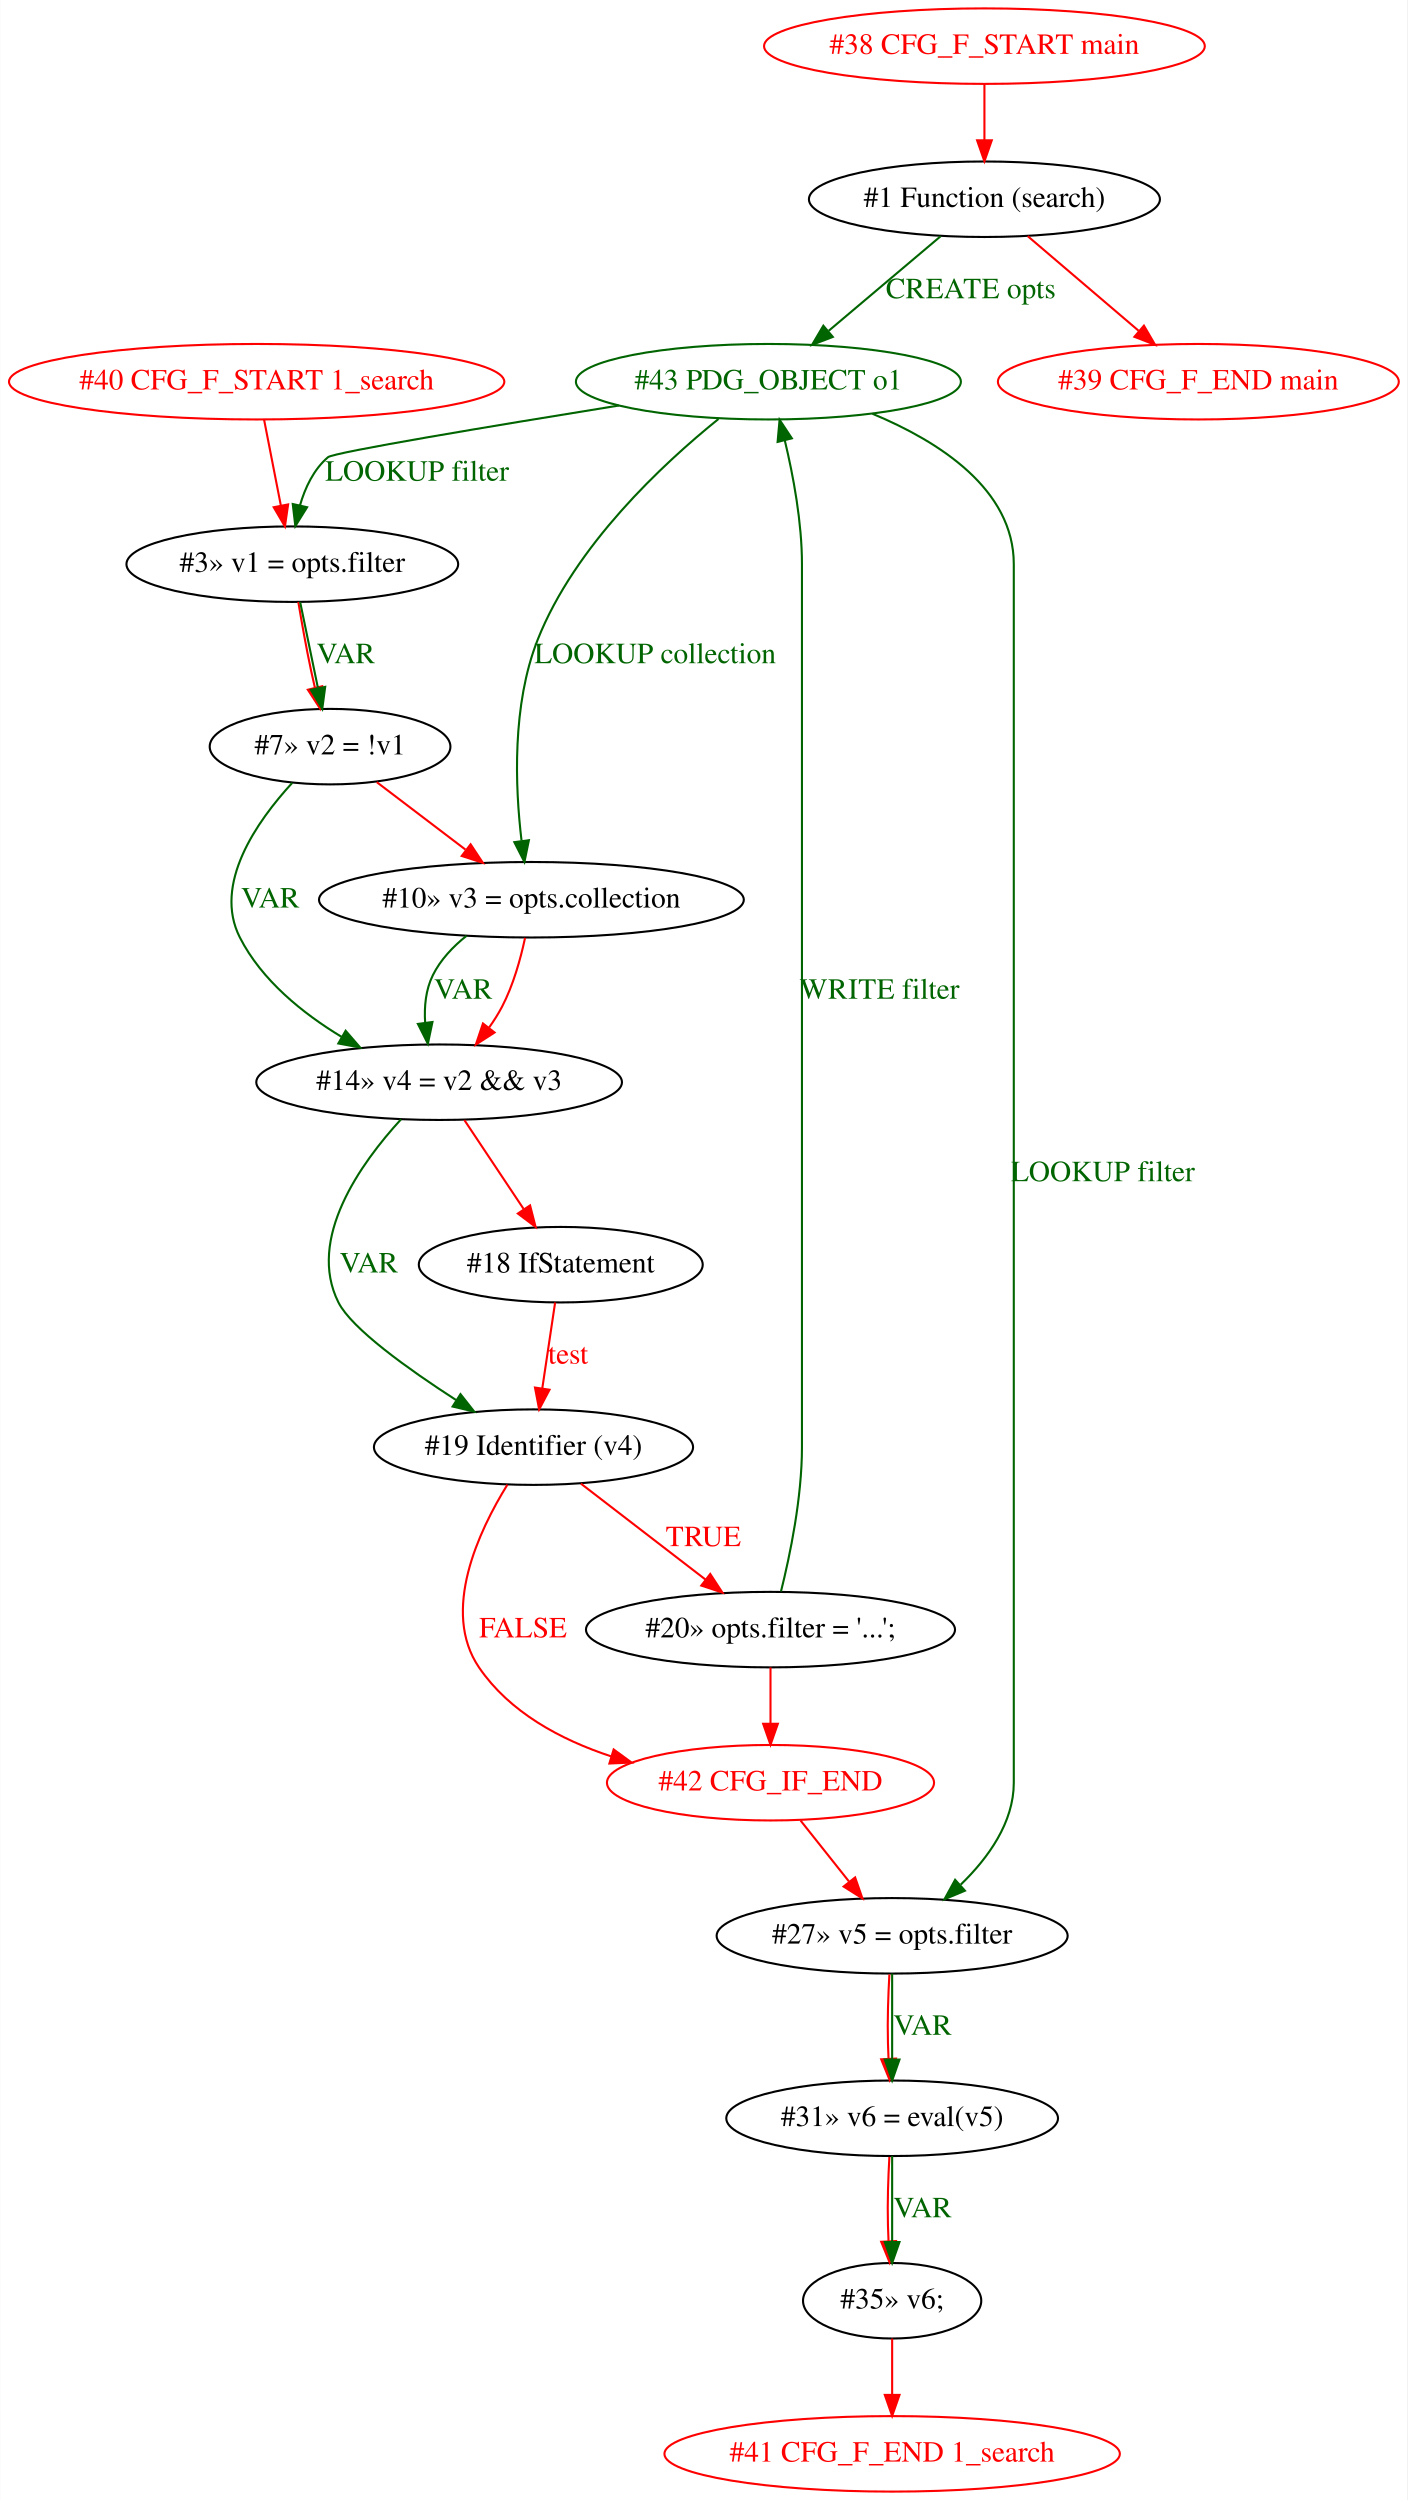
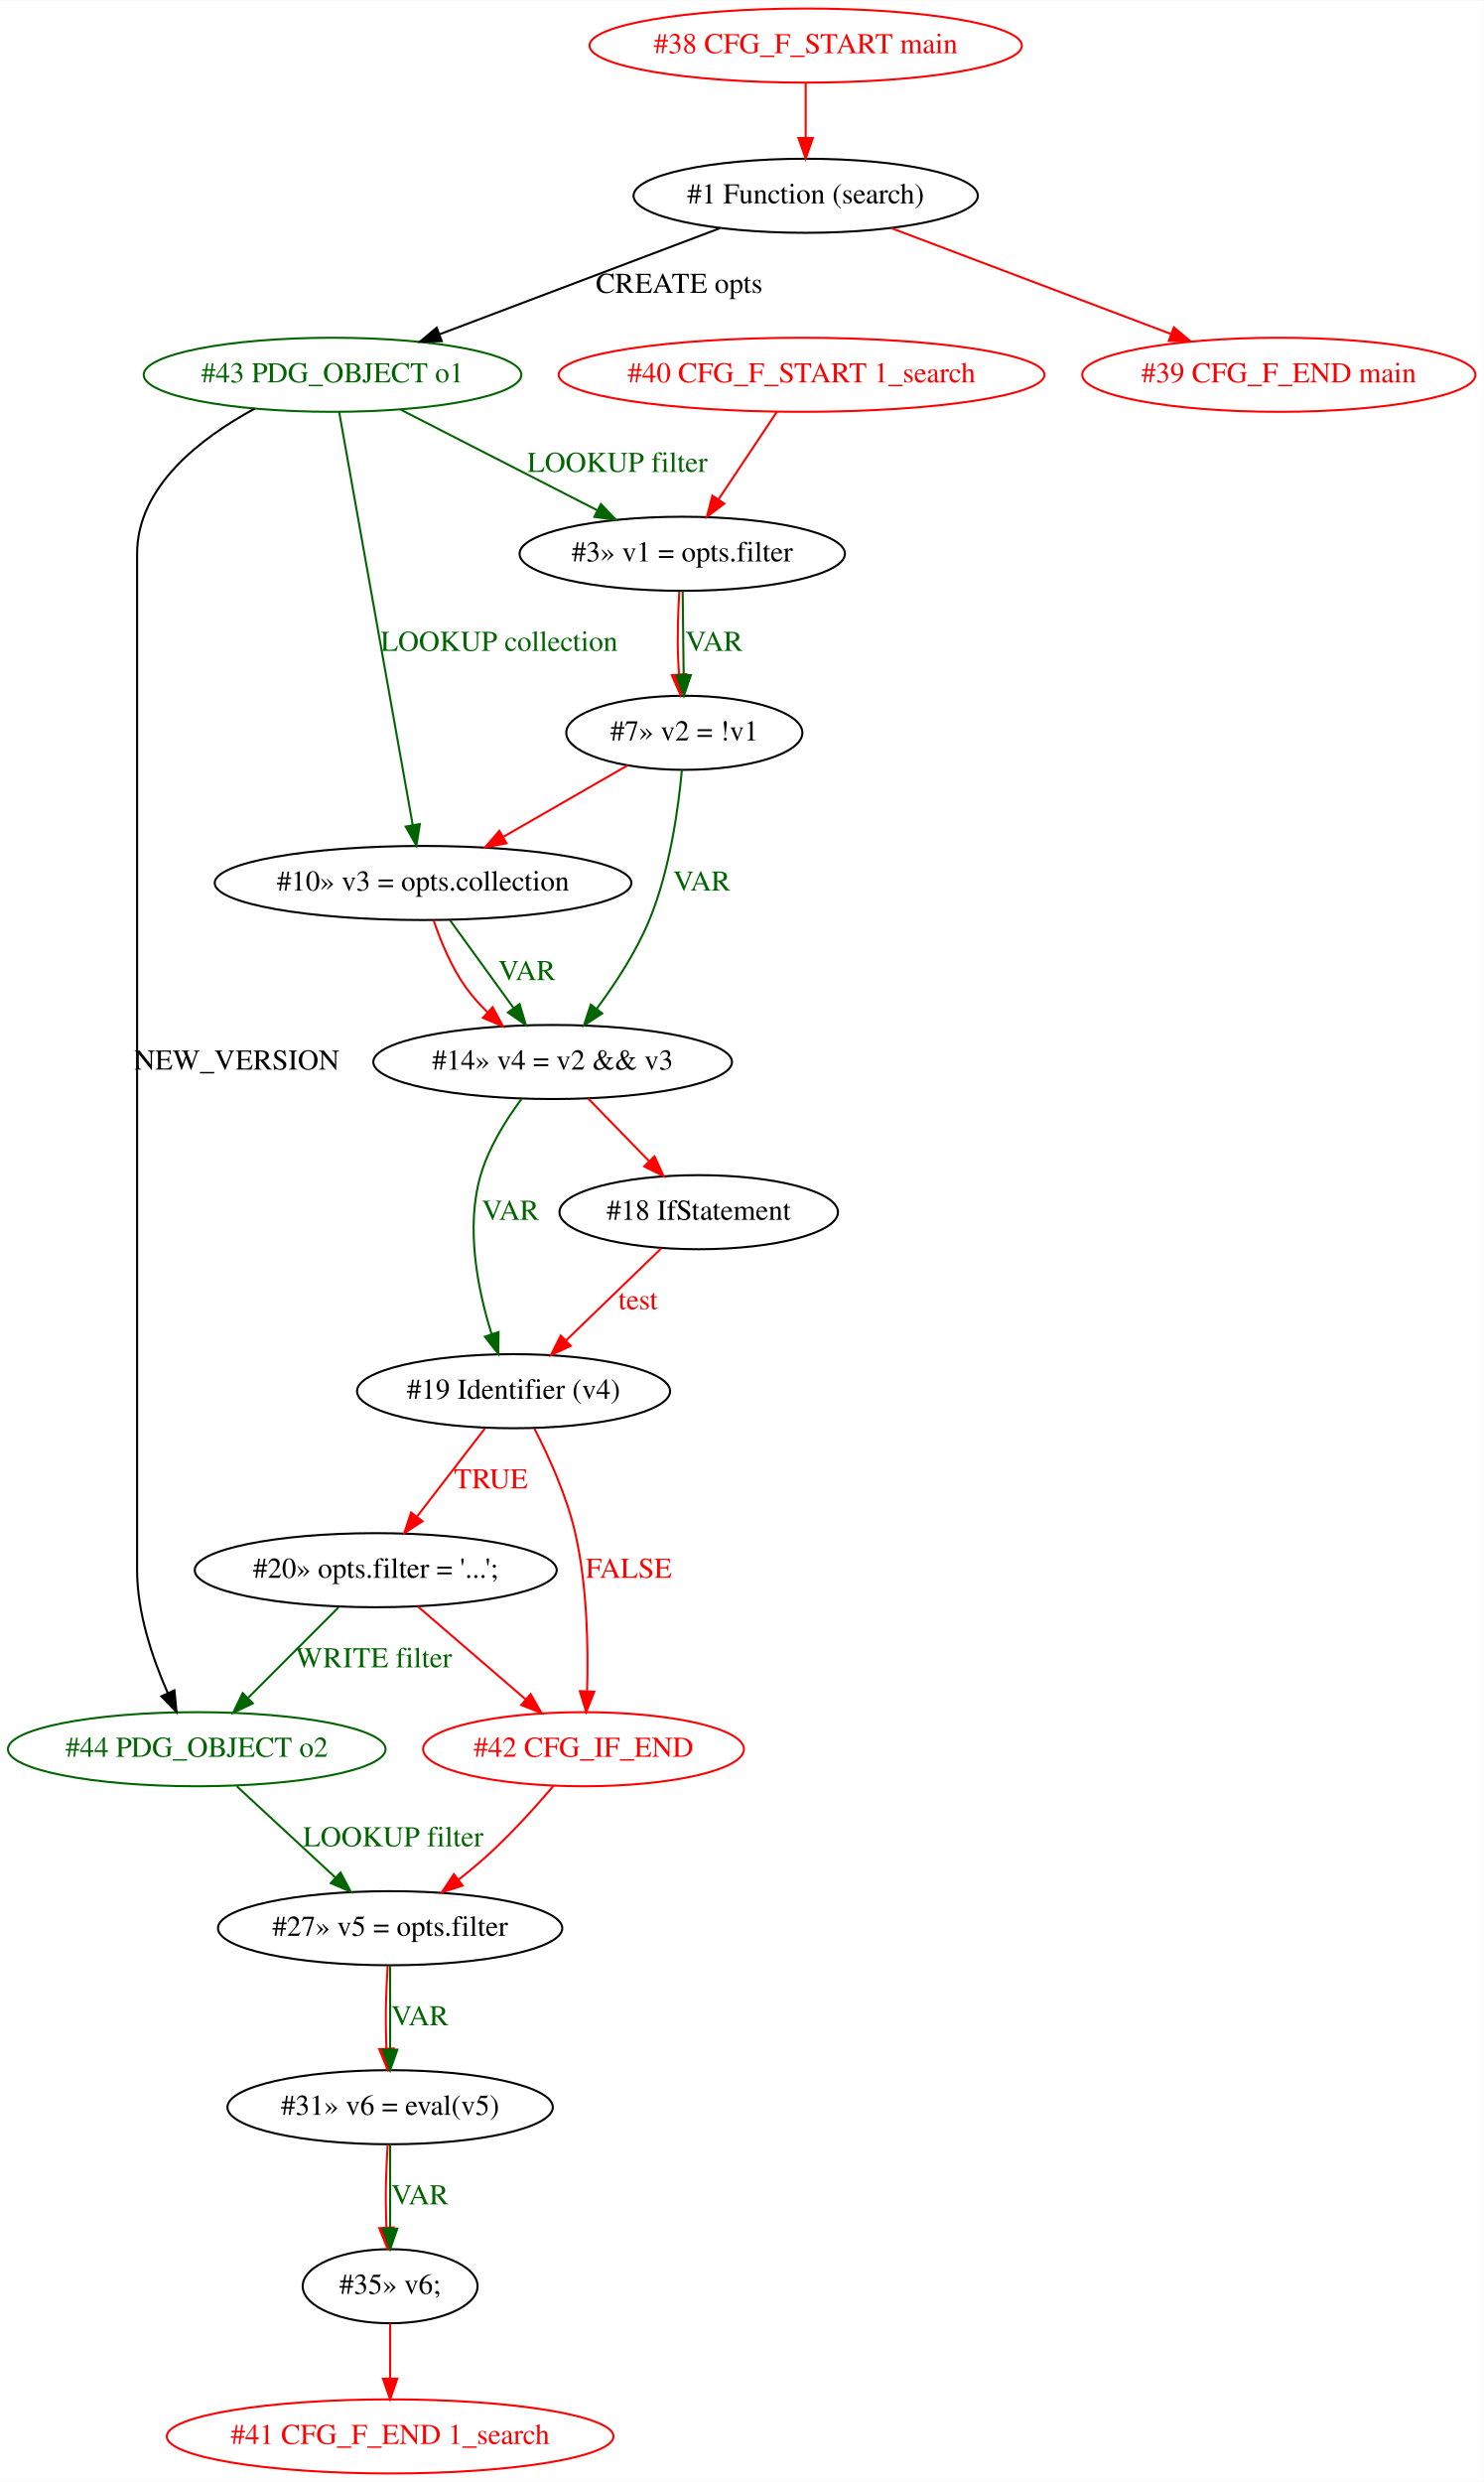
- <svg xmlns="http://www.w3.org/2000/svg" width="671pt" height="1192pt" viewBox="0.00 0.00 670.83 1192.00">
-   <g id="graph0" class="graph" transform="scale(1 1) rotate(0) translate(4 1188)">
-     <polygon fill="#ffffff" stroke="transparent" points="-4,4 -4,-1188 666.831,-1188 666.831,4 -4,4" />
+ <svg xmlns="http://www.w3.org/2000/svg" width="721pt" height="1206pt" viewBox="0.00 0.00 721.18 1206.00">
+   <g id="graph0" class="graph" transform="scale(1 1) rotate(0) translate(4 1202)">
+     <polygon fill="#ffffff" stroke="transparent" points="-4,4 -4,-1202 717.183,-1202 717.183,4 -4,4" />
    <g id="node1" class="node">
-       <ellipse fill="none" stroke="#ff0000" cx="465.289" cy="-1166" rx="105.082" ry="18" />
-       <text text-anchor="middle" x="465.289" y="-1162.3" font-family="Times,serif" font-size="14.00" fill="#ff0000">#38 CFG_F_START main</text>
+       <ellipse fill="none" stroke="#ff0000" cx="387.642" cy="-1180" rx="105.082" ry="18" />
+       <text text-anchor="middle" x="387.642" y="-1176.3" font-family="Times,serif" font-size="14.00" fill="#ff0000">#38 CFG_F_START main</text>
    </g>
    <g id="node2" class="node">
-       <ellipse fill="none" stroke="#000000" cx="465.289" cy="-1093" rx="83.685" ry="18" />
-       <text text-anchor="middle" x="465.289" y="-1089.3" font-family="Times,serif" font-size="14.00" fill="#000000">#1 Function (search)</text>
+       <ellipse fill="none" stroke="#000000" cx="387.642" cy="-1107" rx="83.685" ry="18" />
+       <text text-anchor="middle" x="387.642" y="-1103.3" font-family="Times,serif" font-size="14.00" fill="#000000">#1 Function (search)</text>
    </g>
    <g id="edge1" class="edge">
-       <path fill="none" stroke="#ff0000" d="M465.289,-1147.955C465.289,-1139.883 465.289,-1130.176 465.289,-1121.182" />
-       <polygon fill="#ff0000" stroke="#ff0000" points="468.79,-1121.09 465.289,-1111.09 461.79,-1121.09 468.79,-1121.09" />
+       <path fill="none" stroke="#ff0000" d="M387.642,-1161.955C387.642,-1153.883 387.642,-1144.176 387.642,-1135.182" />
+       <polygon fill="#ff0000" stroke="#ff0000" points="391.142,-1135.09 387.642,-1125.09 384.142,-1135.09 391.142,-1135.09" />
    </g>
    <g id="node5" class="node">
-       <ellipse fill="none" stroke="#006400" cx="362.289" cy="-1006" rx="91.784" ry="18" />
-       <text text-anchor="middle" x="362.289" y="-1002.3" font-family="Times,serif" font-size="14.00" fill="#006400">#43 PDG_OBJECT o1</text>
+       <ellipse fill="none" stroke="#006400" cx="157.642" cy="-1020" rx="91.784" ry="18" />
+       <text text-anchor="middle" x="157.642" y="-1016.3" font-family="Times,serif" font-size="14.00" fill="#006400">#43 PDG_OBJECT o1</text>
+     </g>
+     <g id="edge8" class="edge">
+       <path fill="none" stroke="#000000" d="M345.991,-1091.245C307.76,-1076.784 250.968,-1055.302 209.747,-1039.709" />
+       <polygon fill="#000000" stroke="#000000" points="210.743,-1036.344 200.151,-1036.08 208.266,-1042.891 210.743,-1036.344" />
+       <text text-anchor="middle" x="326.142" y="-1059.8" font-family="Times,serif" font-size="14.00" fill="#000000">CREATE opts</text>
+     </g>
+     <g id="node9" class="node">
+       <ellipse fill="none" stroke="#ff0000" cx="617.642" cy="-1020" rx="95.583" ry="18" />
+       <text text-anchor="middle" x="617.642" y="-1016.3" font-family="Times,serif" font-size="14.00" fill="#ff0000">#39 CFG_F_END main</text>
    </g>
    <g id="edge7" class="edge">
-       <path fill="none" stroke="#006400" d="M444.446,-1075.394C429.089,-1062.423 408.014,-1044.621 391.054,-1030.296" />
-       <polygon fill="#006400" stroke="#006400" points="393,-1027.359 383.102,-1023.58 388.483,-1032.706 393,-1027.359" />
-       <text text-anchor="middle" x="458.789" y="-1045.8" font-family="Times,serif" font-size="14.00" fill="#006400">CREATE opts</text>
+       <path fill="none" stroke="#ff0000" d="M429.293,-1091.245C467.404,-1076.829 523.96,-1055.436 565.149,-1039.856" />
+       <polygon fill="#ff0000" stroke="#ff0000" points="566.626,-1043.039 574.741,-1036.228 564.149,-1036.492 566.626,-1043.039" />
+     </g>
+     <g id="node3" class="node">
+       <ellipse fill="none" stroke="#ff0000" cx="385.642" cy="-1020" rx="118.079" ry="18" />
+       <text text-anchor="middle" x="385.642" y="-1016.3" font-family="Times,serif" font-size="14.00" fill="#ff0000">#40 CFG_F_START 1_search</text>
+     </g>
+     <g id="node4" class="node">
+       <ellipse fill="none" stroke="#000000" cx="327.642" cy="-933" rx="79.087" ry="18" />
+       <text text-anchor="middle" x="327.642" y="-929.3" font-family="Times,serif" font-size="14.00" fill="#000000">#3» v1 = opts.filter</text>
+     </g>
+     <g id="edge2" class="edge">
+       <path fill="none" stroke="#ff0000" d="M373.624,-1001.973C365.459,-989.725 354.519,-973.317 345.36,-959.577" />
+       <polygon fill="#ff0000" stroke="#ff0000" points="348.103,-957.382 339.644,-951.003 342.279,-961.265 348.103,-957.382" />
+     </g>
+     <g id="node10" class="node">
+       <ellipse fill="none" stroke="#000000" cx="328.642" cy="-846" rx="57.391" ry="18" />
+       <text text-anchor="middle" x="328.642" y="-842.3" font-family="Times,serif" font-size="14.00" fill="#000000">#7» v2 = !v1</text>
+     </g>
+     <g id="edge9" class="edge">
+       <path fill="none" stroke="#ff0000" d="M326.202,-914.586C325.626,-904.89 325.193,-892.801 325.642,-882 325.743,-879.568 325.882,-877.046 326.046,-874.517" />
+       <polygon fill="#ff0000" stroke="#ff0000" points="329.555,-874.532 326.821,-864.296 322.575,-874.003 329.555,-874.532" />
+     </g>
+     <g id="edge10" class="edge">
+       <path fill="none" stroke="#006400" d="M327.849,-914.973C327.985,-903.192 328.164,-887.561 328.318,-874.158" />
+       <polygon fill="#006400" stroke="#006400" points="331.82,-874.043 328.435,-864.003 324.82,-873.962 331.82,-874.043" />
+       <text text-anchor="middle" x="343.142" y="-885.8" font-family="Times,serif" font-size="14.00" fill="#006400">VAR</text>
+     </g>
+     <g id="edge3" class="edge">
+       <path fill="none" stroke="#006400" d="M190.823,-1003.019C218.114,-989.053 256.929,-969.188 286.25,-954.183" />
+       <polygon fill="#006400" stroke="#006400" points="288.102,-957.167 295.409,-949.495 284.913,-950.936 288.102,-957.167" />
+       <text text-anchor="middle" x="296.142" y="-972.8" font-family="Times,serif" font-size="14.00" fill="#006400">LOOKUP filter</text>
+     </g>
+     <g id="node6" class="node">
+       <ellipse fill="none" stroke="#000000" cx="201.642" cy="-773" rx="101.282" ry="18" />
+       <text text-anchor="middle" x="201.642" y="-769.3" font-family="Times,serif" font-size="14.00" fill="#000000">#10» v3 = opts.collection</text>
+     </g>
+     <g id="edge4" class="edge">
+       <path fill="none" stroke="#006400" d="M160.877,-1001.837C168.474,-959.193 187.496,-852.411 196.614,-801.225" />
+       <polygon fill="#006400" stroke="#006400" points="200.094,-801.648 198.402,-791.189 193.202,-800.42 200.094,-801.648" />
+       <text text-anchor="middle" x="238.642" y="-885.8" font-family="Times,serif" font-size="14.00" fill="#006400">LOOKUP collection</text>
+     </g>
+     <g id="node7" class="node">
+       <ellipse fill="none" stroke="#006400" cx="91.642" cy="-352" rx="91.784" ry="18" />
+       <text text-anchor="middle" x="91.642" y="-348.3" font-family="Times,serif" font-size="14.00" fill="#006400">#44 PDG_OBJECT o2</text>
+     </g>
+     <g id="edge5" class="edge">
+       <path fill="none" stroke="#000000" d="M119.822,-1003.553C93.33,-989.195 62.642,-965.54 62.642,-933 62.642,-933 62.642,-933 62.642,-439 62.642,-418.238 70.167,-396.053 77.551,-379.282" />
+       <polygon fill="#000000" stroke="#000000" points="80.784,-380.628 81.824,-370.085 74.436,-377.679 80.784,-380.628" />
+       <text text-anchor="middle" x="111.142" y="-682.3" font-family="Times,serif" font-size="14.00" fill="#000000">NEW_VERSION</text>
+     </g>
+     <g id="node11" class="node">
+       <ellipse fill="none" stroke="#000000" cx="264.642" cy="-686" rx="87.185" ry="18" />
+       <text text-anchor="middle" x="264.642" y="-682.3" font-family="Times,serif" font-size="14.00" fill="#000000">#14» v4 = v2 &amp;&amp; v3</text>
+     </g>
+     <g id="edge11" class="edge">
+       <path fill="none" stroke="#ff0000" d="M206.753,-754.947C210.207,-744.68 215.457,-731.93 222.642,-722 225.661,-717.828 229.258,-713.824 233.059,-710.101" />
+       <polygon fill="#ff0000" stroke="#ff0000" points="235.475,-712.634 240.519,-703.317 230.766,-707.455 235.475,-712.634" />
+     </g>
+     <g id="edge12" class="edge">
+       <path fill="none" stroke="#006400" d="M214.696,-754.973C223.649,-742.609 235.674,-726.004 245.68,-712.185" />
+       <polygon fill="#006400" stroke="#006400" points="248.575,-714.156 251.605,-704.003 242.905,-710.05 248.575,-714.156" />
+       <text text-anchor="middle" x="252.142" y="-725.8" font-family="Times,serif" font-size="14.00" fill="#006400">VAR</text>
    </g>
    <g id="node8" class="node">
-       <ellipse fill="none" stroke="#ff0000" cx="567.289" cy="-1006" rx="95.583" ry="18" />
-       <text text-anchor="middle" x="567.289" y="-1002.3" font-family="Times,serif" font-size="14.00" fill="#ff0000">#39 CFG_F_END main</text>
+       <ellipse fill="none" stroke="#000000" cx="185.642" cy="-265" rx="83.685" ry="18" />
+       <text text-anchor="middle" x="185.642" y="-261.3" font-family="Times,serif" font-size="14.00" fill="#000000">#27» v5 = opts.filter</text>
    </g>
    <g id="edge6" class="edge">
-       <path fill="none" stroke="#ff0000" d="M485.931,-1075.394C501.139,-1062.423 522.009,-1044.621 538.804,-1030.296" />
-       <polygon fill="#ff0000" stroke="#ff0000" points="541.342,-1032.732 546.679,-1023.58 536.799,-1027.406 541.342,-1032.732" />
-     </g>
-     <g id="node3" class="node">
-       <ellipse fill="none" stroke="#ff0000" cx="118.29" cy="-1006" rx="118.079" ry="18" />
-       <text text-anchor="middle" x="118.29" y="-1002.3" font-family="Times,serif" font-size="14.00" fill="#ff0000">#40 CFG_F_START 1_search</text>
-     </g>
-     <g id="node4" class="node">
-       <ellipse fill="none" stroke="#000000" cx="135.29" cy="-919" rx="79.087" ry="18" />
-       <text text-anchor="middle" x="135.29" y="-915.3" font-family="Times,serif" font-size="14.00" fill="#000000">#3» v1 = opts.filter</text>
-     </g>
-     <g id="edge2" class="edge">
-       <path fill="none" stroke="#ff0000" d="M121.812,-987.973C124.114,-976.192 127.168,-960.561 129.787,-947.158" />
-       <polygon fill="#ff0000" stroke="#ff0000" points="133.289,-947.489 131.772,-937.003 126.419,-946.146 133.289,-947.489" />
-     </g>
-     <g id="node9" class="node">
-       <ellipse fill="none" stroke="#000000" cx="153.29" cy="-832" rx="57.391" ry="18" />
-       <text text-anchor="middle" x="153.29" y="-828.3" font-family="Times,serif" font-size="14.00" fill="#000000">#7» v2 = !v1</text>
-     </g>
-     <g id="edge8" class="edge">
-       <path fill="none" stroke="#ff0000" d="M138.148,-901.002C139.783,-891.211 141.967,-878.904 144.29,-868 144.83,-865.464 145.422,-862.835 146.038,-860.206" />
-       <polygon fill="#ff0000" stroke="#ff0000" points="149.495,-860.801 148.461,-850.256 142.694,-859.144 149.495,-860.801" />
-     </g>
-     <g id="edge9" class="edge">
-       <path fill="none" stroke="#006400" d="M139.019,-900.973C141.457,-889.192 144.691,-873.561 147.464,-860.158" />
-       <polygon fill="#006400" stroke="#006400" points="150.966,-860.505 149.565,-850.003 144.111,-859.087 150.966,-860.505" />
-       <text text-anchor="middle" x="160.79" y="-871.8" font-family="Times,serif" font-size="14.00" fill="#006400">VAR</text>
-     </g>
-     <g id="edge3" class="edge">
-       <path fill="none" stroke="#006400" d="M290.999,-994.654C231.173,-984.998 155.004,-972.33 152.29,-970 145.469,-964.145 141.375,-955.476 138.92,-946.941" />
-       <polygon fill="#006400" stroke="#006400" points="142.33,-946.15 136.727,-937.158 135.499,-947.681 142.33,-946.15" />
-       <text text-anchor="middle" x="194.79" y="-958.8" font-family="Times,serif" font-size="14.00" fill="#006400">LOOKUP filter</text>
-     </g>
-     <g id="node6" class="node">
-       <ellipse fill="none" stroke="#000000" cx="249.29" cy="-759" rx="101.282" ry="18" />
-       <text text-anchor="middle" x="249.29" y="-755.3" font-family="Times,serif" font-size="14.00" fill="#000000">#10» v3 = opts.collection</text>
-     </g>
-     <g id="edge4" class="edge">
-       <path fill="none" stroke="#006400" d="M338.511,-988.253C311.841,-966.737 270.004,-927.75 252.29,-883 240.014,-851.99 241.494,-813.117 244.578,-787.244" />
-       <polygon fill="#006400" stroke="#006400" points="248.09,-787.392 245.962,-777.013 241.153,-786.453 248.09,-787.392" />
-       <text text-anchor="middle" x="308.289" y="-871.8" font-family="Times,serif" font-size="14.00" fill="#006400">LOOKUP collection</text>
-     </g>
-     <g id="node7" class="node">
-       <ellipse fill="none" stroke="#000000" cx="421.289" cy="-265" rx="83.685" ry="18" />
-       <text text-anchor="middle" x="421.289" y="-261.3" font-family="Times,serif" font-size="14.00" fill="#000000">#27» v5 = opts.filter</text>
-     </g>
-     <g id="edge5" class="edge">
-       <path fill="none" stroke="#006400" d="M411.908,-990.711C443.796,-977.458 479.289,-954.691 479.289,-919 479.289,-919 479.289,-919 479.289,-338 479.289,-319.056 467.168,-302.177 454.008,-289.433" />
-       <polygon fill="#006400" stroke="#006400" points="455.997,-286.514 446.223,-282.423 451.313,-291.716 455.997,-286.514" />
-       <text text-anchor="middle" x="521.789" y="-624.8" font-family="Times,serif" font-size="14.00" fill="#006400">LOOKUP filter</text>
-     </g>
-     <g id="node10" class="node">
-       <ellipse fill="none" stroke="#000000" cx="205.29" cy="-672" rx="87.185" ry="18" />
-       <text text-anchor="middle" x="205.29" y="-668.3" font-family="Times,serif" font-size="14.00" fill="#000000">#14» v4 = v2 &amp;&amp; v3</text>
-     </g>
-     <g id="edge10" class="edge">
-       <path fill="none" stroke="#ff0000" d="M246.269,-740.836C244.121,-730.769 240.645,-718.255 235.29,-708 233.529,-704.629 231.411,-701.288 229.124,-698.08" />
-       <polygon fill="#ff0000" stroke="#ff0000" points="231.713,-695.707 222.81,-689.964 226.188,-700.006 231.713,-695.707" />
-     </g>
-     <g id="edge11" class="edge">
-       <path fill="none" stroke="#006400" d="M218.352,-741.804C211.884,-736.654 205.929,-730.373 202.29,-723 198.888,-716.111 198.132,-708.044 198.621,-700.386" />
-       <polygon fill="#006400" stroke="#006400" points="202.108,-700.713 199.927,-690.345 195.166,-699.81 202.108,-700.713" />
-       <text text-anchor="middle" x="216.79" y="-711.8" font-family="Times,serif" font-size="14.00" fill="#006400">VAR</text>
-     </g>
-     <g id="node11" class="node">
-       <ellipse fill="none" stroke="#000000" cx="421.289" cy="-178" rx="79.087" ry="18" />
-       <text text-anchor="middle" x="421.289" y="-174.3" font-family="Times,serif" font-size="14.00" fill="#000000">#31» v6 = eval(v5)</text>
-     </g>
-     <g id="edge12" class="edge">
-       <path fill="none" stroke="#ff0000" d="M419.973,-246.591C419.43,-236.895 418.99,-224.806 419.289,-214 419.357,-211.571 419.45,-209.052 419.559,-206.524" />
-       <polygon fill="#ff0000" stroke="#ff0000" points="423.066,-206.47 420.075,-196.306 416.075,-206.117 423.066,-206.47" />
+       <path fill="none" stroke="#006400" d="M111.119,-333.974C124.948,-321.174 143.687,-303.831 158.914,-289.738" />
+       <polygon fill="#006400" stroke="#006400" points="161.55,-292.067 166.512,-282.706 156.795,-286.93 161.55,-292.067" />
+       <text text-anchor="middle" x="187.142" y="-304.8" font-family="Times,serif" font-size="14.00" fill="#006400">LOOKUP filter</text>
+     </g>
+     <g id="node12" class="node">
+       <ellipse fill="none" stroke="#000000" cx="185.642" cy="-178" rx="79.087" ry="18" />
+       <text text-anchor="middle" x="185.642" y="-174.3" font-family="Times,serif" font-size="14.00" fill="#000000">#31» v6 = eval(v5)</text>
    </g>
    <g id="edge13" class="edge">
-       <path fill="none" stroke="#006400" d="M421.289,-246.974C421.289,-235.192 421.289,-219.561 421.289,-206.158" />
-       <polygon fill="#006400" stroke="#006400" points="424.79,-206.003 421.289,-196.003 417.79,-206.003 424.79,-206.003" />
-       <text text-anchor="middle" x="435.789" y="-217.8" font-family="Times,serif" font-size="14.00" fill="#006400">VAR</text>
+       <path fill="none" stroke="#ff0000" d="M184.428,-246.694C184.105,-241.025 183.802,-234.757 183.642,-229 183.44,-221.74 183.573,-213.9 183.846,-206.596" />
+       <polygon fill="#ff0000" stroke="#ff0000" points="187.352,-206.563 184.325,-196.409 180.359,-206.234 187.352,-206.563" />
    </g>
    <g id="edge14" class="edge">
-       <path fill="none" stroke="#ff0000" d="M175.555,-815.069C188.123,-805.512 204.034,-793.413 217.855,-782.903" />
-       <polygon fill="#ff0000" stroke="#ff0000" points="220.301,-785.441 226.142,-776.601 216.064,-779.868 220.301,-785.441" />
+       <path fill="none" stroke="#006400" d="M185.642,-246.974C185.642,-235.192 185.642,-219.561 185.642,-206.158" />
+       <polygon fill="#006400" stroke="#006400" points="189.142,-206.003 185.642,-196.003 182.142,-206.003 189.142,-206.003" />
+       <text text-anchor="middle" x="200.142" y="-217.8" font-family="Times,serif" font-size="14.00" fill="#006400">VAR</text>
    </g>
    <g id="edge15" class="edge">
-       <path fill="none" stroke="#006400" d="M135.268,-814.744C118.326,-796.33 97.357,-766.377 110.29,-741 120.677,-720.617 140.214,-704.845 158.883,-693.558" />
-       <polygon fill="#006400" stroke="#006400" points="160.713,-696.543 167.647,-688.533 157.231,-690.471 160.713,-696.543" />
-       <text text-anchor="middle" x="124.79" y="-755.3" font-family="Times,serif" font-size="14.00" fill="#006400">VAR</text>
-     </g>
-     <g id="node12" class="node">
-       <ellipse fill="none" stroke="#000000" cx="263.289" cy="-585" rx="67.688" ry="18" />
-       <text text-anchor="middle" x="263.289" y="-581.3" font-family="Times,serif" font-size="14.00" fill="#000000">#18 IfStatement</text>
+       <path fill="none" stroke="#ff0000" d="M301.085,-830.16C283.371,-819.978 260.093,-806.598 240.513,-795.343" />
+       <polygon fill="#ff0000" stroke="#ff0000" points="242.224,-792.289 231.81,-790.341 238.735,-798.358 242.224,-792.289" />
    </g>
    <g id="edge16" class="edge">
-       <path fill="none" stroke="#ff0000" d="M217.307,-653.973C225.473,-641.725 236.412,-625.317 245.572,-611.577" />
-       <polygon fill="#ff0000" stroke="#ff0000" points="248.652,-613.265 251.287,-603.003 242.828,-609.382 248.652,-613.265" />
+       <path fill="none" stroke="#006400" d="M327.466,-827.938C325.742,-809.116 321.573,-779.068 311.642,-755 305.308,-739.65 295.231,-724.221 286.029,-711.857" />
+       <polygon fill="#006400" stroke="#006400" points="288.725,-709.62 279.855,-703.825 283.175,-713.886 288.725,-709.62" />
+       <text text-anchor="middle" x="337.142" y="-769.3" font-family="Times,serif" font-size="14.00" fill="#006400">VAR</text>
    </g>
    <g id="node13" class="node">
-       <ellipse fill="none" stroke="#000000" cx="250.29" cy="-498" rx="76.087" ry="18" />
-       <text text-anchor="middle" x="250.29" y="-494.3" font-family="Times,serif" font-size="14.00" fill="#000000">#19 Identifier (v4)</text>
+       <ellipse fill="none" stroke="#000000" cx="335.642" cy="-613" rx="67.688" ry="18" />
+       <text text-anchor="middle" x="335.642" y="-609.3" font-family="Times,serif" font-size="14.00" fill="#000000">#18 IfStatement</text>
    </g>
    <g id="edge17" class="edge">
-       <path fill="none" stroke="#006400" d="M187.15,-654.346C167.858,-633.326 142.062,-597.258 157.29,-567 163.54,-554.579 190.189,-535.435 213.367,-520.46" />
-       <polygon fill="#006400" stroke="#006400" points="215.473,-523.269 222.031,-514.948 211.715,-517.363 215.473,-523.269" />
-       <text text-anchor="middle" x="171.79" y="-581.3" font-family="Times,serif" font-size="14.00" fill="#006400">VAR</text>
+       <path fill="none" stroke="#ff0000" d="M281.829,-668.329C290.724,-659.183 301.733,-647.865 311.47,-637.853" />
+       <polygon fill="#ff0000" stroke="#ff0000" points="314.15,-640.117 318.613,-630.509 309.132,-635.237 314.15,-640.117" />
    </g>
    <g id="node14" class="node">
-       <ellipse fill="none" stroke="#000000" cx="421.289" cy="-91" rx="42.494" ry="18" />
-       <text text-anchor="middle" x="421.289" y="-87.3" font-family="Times,serif" font-size="14.00" fill="#000000">#35» v6;</text>
+       <ellipse fill="none" stroke="#000000" cx="245.642" cy="-526" rx="76.087" ry="18" />
+       <text text-anchor="middle" x="245.642" y="-522.3" font-family="Times,serif" font-size="14.00" fill="#000000">#19 Identifier (v4)</text>
    </g>
    <g id="edge18" class="edge">
-       <path fill="none" stroke="#ff0000" d="M419.973,-159.591C419.43,-149.895 418.99,-137.806 419.289,-127 419.357,-124.571 419.45,-122.052 419.559,-119.524" />
-       <polygon fill="#ff0000" stroke="#ff0000" points="423.066,-119.47 420.075,-109.306 416.075,-119.117 423.066,-119.47" />
+       <path fill="none" stroke="#006400" d="M249.452,-667.959C241.9,-657.8 233.566,-644.475 229.642,-631 222.199,-605.439 228.24,-575.314 234.923,-553.901" />
+       <polygon fill="#006400" stroke="#006400" points="238.333,-554.742 238.2,-544.148 231.697,-552.513 238.333,-554.742" />
+       <text text-anchor="middle" x="244.142" y="-609.3" font-family="Times,serif" font-size="14.00" fill="#006400">VAR</text>
+     </g>
+     <g id="node15" class="node">
+       <ellipse fill="none" stroke="#000000" cx="185.642" cy="-91" rx="42.494" ry="18" />
+       <text text-anchor="middle" x="185.642" y="-87.3" font-family="Times,serif" font-size="14.00" fill="#000000">#35» v6;</text>
    </g>
    <g id="edge19" class="edge">
-       <path fill="none" stroke="#006400" d="M421.289,-159.974C421.289,-148.192 421.289,-132.561 421.289,-119.158" />
-       <polygon fill="#006400" stroke="#006400" points="424.79,-119.003 421.289,-109.003 417.79,-119.003 424.79,-119.003" />
-       <text text-anchor="middle" x="435.789" y="-130.8" font-family="Times,serif" font-size="14.00" fill="#006400">VAR</text>
+       <path fill="none" stroke="#ff0000" d="M184.428,-159.694C184.105,-154.025 183.802,-147.757 183.642,-142 183.44,-134.74 183.573,-126.9 183.846,-119.596" />
+       <polygon fill="#ff0000" stroke="#ff0000" points="187.352,-119.563 184.325,-109.409 180.359,-119.234 187.352,-119.563" />
    </g>
    <g id="edge20" class="edge">
-       <path fill="none" stroke="#ff0000" d="M260.596,-566.973C258.835,-555.192 256.5,-539.561 254.497,-526.158" />
-       <polygon fill="#ff0000" stroke="#ff0000" points="257.919,-525.376 252.98,-516.003 250.996,-526.411 257.919,-525.376" />
-       <text text-anchor="middle" x="266.789" y="-537.8" font-family="Times,serif" font-size="14.00" fill="#ff0000">test</text>
-     </g>
-     <g id="node15" class="node">
-       <ellipse fill="none" stroke="#000000" cx="363.289" cy="-411" rx="87.985" ry="18" />
-       <text text-anchor="middle" x="363.289" y="-407.3" font-family="Times,serif" font-size="14.00" fill="#000000">#20» opts.filter = '...';</text>
+       <path fill="none" stroke="#006400" d="M185.642,-159.974C185.642,-148.192 185.642,-132.561 185.642,-119.158" />
+       <polygon fill="#006400" stroke="#006400" points="189.142,-119.003 185.642,-109.003 182.142,-119.003 189.142,-119.003" />
+       <text text-anchor="middle" x="200.142" y="-130.8" font-family="Times,serif" font-size="14.00" fill="#006400">VAR</text>
    </g>
    <g id="edge21" class="edge">
-       <path fill="none" stroke="#ff0000" d="M272.885,-480.603C289.941,-467.472 313.538,-449.305 332.347,-434.823" />
-       <polygon fill="#ff0000" stroke="#ff0000" points="334.557,-437.538 340.346,-428.665 330.287,-431.992 334.557,-437.538" />
-       <text text-anchor="middle" x="331.289" y="-450.8" font-family="Times,serif" font-size="14.00" fill="#ff0000">TRUE</text>
+       <path fill="none" stroke="#ff0000" d="M317.429,-595.394C304.132,-582.541 285.929,-564.945 271.181,-550.688" />
+       <polygon fill="#ff0000" stroke="#ff0000" points="273.45,-548.013 263.828,-543.58 268.585,-553.046 273.45,-548.013" />
+       <text text-anchor="middle" x="306.142" y="-565.8" font-family="Times,serif" font-size="14.00" fill="#ff0000">test</text>
    </g>
    <g id="node16" class="node">
-       <ellipse fill="none" stroke="#ff0000" cx="363.289" cy="-338" rx="77.986" ry="18" />
-       <text text-anchor="middle" x="363.289" y="-334.3" font-family="Times,serif" font-size="14.00" fill="#ff0000">#42 CFG_IF_END</text>
+       <ellipse fill="none" stroke="#000000" cx="178.642" cy="-439" rx="87.985" ry="18" />
+       <text text-anchor="middle" x="178.642" y="-435.3" font-family="Times,serif" font-size="14.00" fill="#000000">#20» opts.filter = '...';</text>
    </g>
    <g id="edge22" class="edge">
-       <path fill="none" stroke="#ff0000" d="M237.863,-480.132C224.11,-457.93 206.131,-419.714 224.29,-393 238.844,-371.589 263.162,-358.513 287.425,-350.527" />
-       <polygon fill="#ff0000" stroke="#ff0000" points="288.505,-353.857 297.061,-347.609 286.476,-347.158 288.505,-353.857" />
-       <text text-anchor="middle" x="245.29" y="-407.3" font-family="Times,serif" font-size="14.00" fill="#ff0000">FALSE</text>
+       <path fill="none" stroke="#ff0000" d="M231.759,-507.974C222.237,-495.608 209.449,-479.004 198.807,-465.185" />
+       <polygon fill="#ff0000" stroke="#ff0000" points="201.381,-462.791 192.506,-457.003 195.835,-467.062 201.381,-462.791" />
+       <text text-anchor="middle" x="234.642" y="-478.8" font-family="Times,serif" font-size="14.00" fill="#ff0000">TRUE</text>
    </g>
    <g id="node17" class="node">
-       <ellipse fill="none" stroke="#ff0000" cx="421.289" cy="-18" rx="108.581" ry="18" />
-       <text text-anchor="middle" x="421.289" y="-14.3" font-family="Times,serif" font-size="14.00" fill="#ff0000">#41 CFG_F_END 1_search</text>
+       <ellipse fill="none" stroke="#ff0000" cx="279.642" cy="-352" rx="77.986" ry="18" />
+       <text text-anchor="middle" x="279.642" y="-348.3" font-family="Times,serif" font-size="14.00" fill="#ff0000">#42 CFG_IF_END</text>
    </g>
    <g id="edge23" class="edge">
-       <path fill="none" stroke="#ff0000" d="M421.289,-72.955C421.289,-64.883 421.289,-55.176 421.289,-46.182" />
-       <polygon fill="#ff0000" stroke="#ff0000" points="424.79,-46.09 421.289,-36.09 417.79,-46.09 424.79,-46.09" />
+       <path fill="none" stroke="#ff0000" d="M255.738,-507.896C262.74,-494.337 271.52,-475.085 275.642,-457 281.468,-431.438 282.014,-401.484 281.371,-380.126" />
+       <polygon fill="#ff0000" stroke="#ff0000" points="284.867,-379.949 280.963,-370.099 277.872,-380.233 284.867,-379.949" />
+       <text text-anchor="middle" x="301.642" y="-435.3" font-family="Times,serif" font-size="14.00" fill="#ff0000">FALSE</text>
+     </g>
+     <g id="node18" class="node">
+       <ellipse fill="none" stroke="#ff0000" cx="185.642" cy="-18" rx="108.581" ry="18" />
+       <text text-anchor="middle" x="185.642" y="-14.3" font-family="Times,serif" font-size="14.00" fill="#ff0000">#41 CFG_F_END 1_search</text>
+     </g>
+     <g id="edge24" class="edge">
+       <path fill="none" stroke="#ff0000" d="M185.642,-72.955C185.642,-64.883 185.642,-55.176 185.642,-46.182" />
+       <polygon fill="#ff0000" stroke="#ff0000" points="189.142,-46.09 185.642,-36.09 182.142,-46.09 189.142,-46.09" />
+     </g>
+     <g id="edge26" class="edge">
+       <path fill="none" stroke="#006400" d="M160.615,-420.974C147.933,-408.291 130.791,-391.149 116.768,-377.127" />
+       <polygon fill="#006400" stroke="#006400" points="118.894,-374.302 109.348,-369.706 113.944,-379.252 118.894,-374.302" />
+       <text text-anchor="middle" x="177.642" y="-391.8" font-family="Times,serif" font-size="14.00" fill="#006400">WRITE filter</text>
    </g>
    <g id="edge25" class="edge">
-       <path fill="none" stroke="#006400" d="M368.284,-429.174C372.648,-446.666 378.289,-473.937 378.289,-498 378.289,-919 378.289,-919 378.289,-919 378.289,-938.967 374.163,-961.093 370.101,-978.035" />
-       <polygon fill="#006400" stroke="#006400" points="366.678,-977.295 367.617,-987.848 373.464,-979.012 366.678,-977.295" />
-       <text text-anchor="middle" x="415.289" y="-711.8" font-family="Times,serif" font-size="14.00" fill="#006400">WRITE filter</text>
-     </g>
-     <g id="edge24" class="edge">
-       <path fill="none" stroke="#ff0000" d="M363.289,-392.955C363.289,-384.883 363.289,-375.176 363.289,-366.182" />
-       <polygon fill="#ff0000" stroke="#ff0000" points="366.79,-366.09 363.289,-356.09 359.79,-366.09 366.79,-366.09" />
-     </g>
-     <g id="edge26" class="edge">
-       <path fill="none" stroke="#ff0000" d="M377.627,-319.955C384.58,-311.203 393.06,-300.531 400.69,-290.927" />
-       <polygon fill="#ff0000" stroke="#ff0000" points="403.637,-292.844 407.117,-282.837 398.156,-288.49 403.637,-292.844" />
+       <path fill="none" stroke="#ff0000" d="M199.081,-421.394C214.14,-408.423 234.806,-390.621 251.436,-376.296" />
+       <polygon fill="#ff0000" stroke="#ff0000" points="253.941,-378.758 259.233,-369.58 249.373,-373.454 253.941,-378.758" />
+     </g>
+     <g id="edge27" class="edge">
+       <path fill="none" stroke="#ff0000" d="M265.093,-334.22C256.411,-324.043 244.911,-311.293 233.642,-301 228.998,-296.758 223.875,-292.515 218.757,-288.507" />
+       <polygon fill="#ff0000" stroke="#ff0000" points="220.864,-285.712 210.788,-282.436 216.622,-291.28 220.864,-285.712" />
    </g>
  </g>
</svg>
